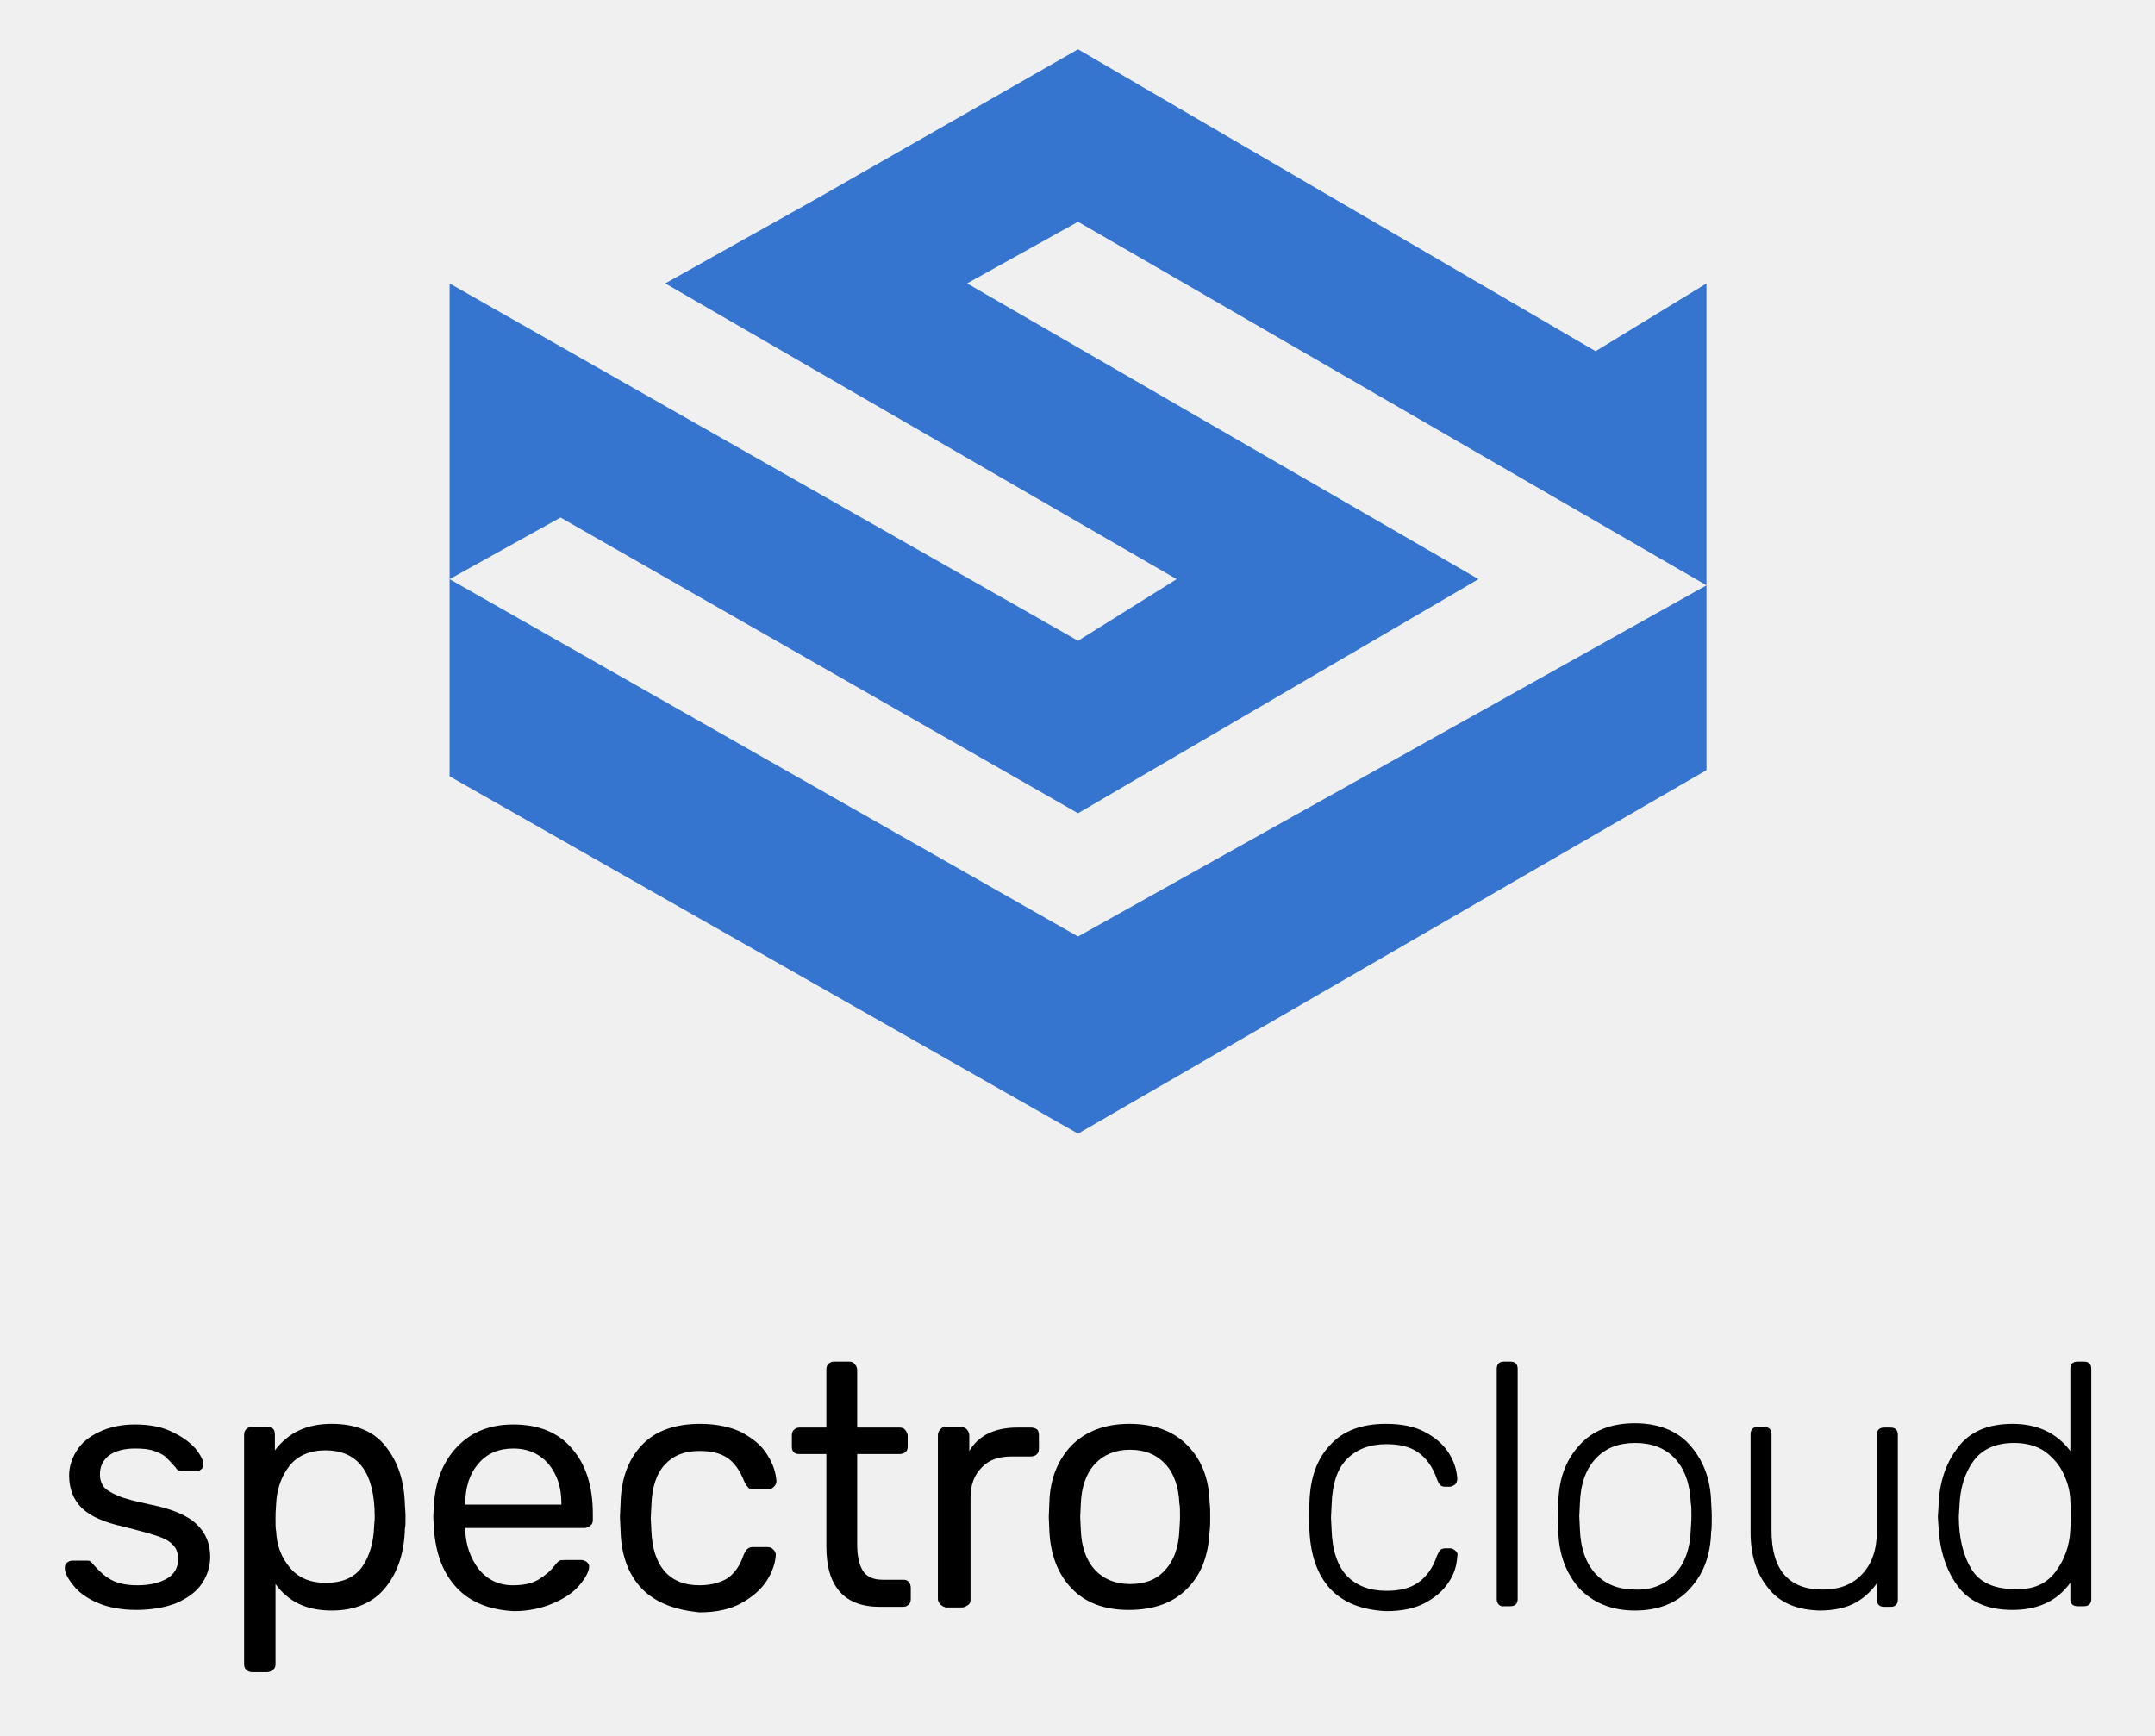
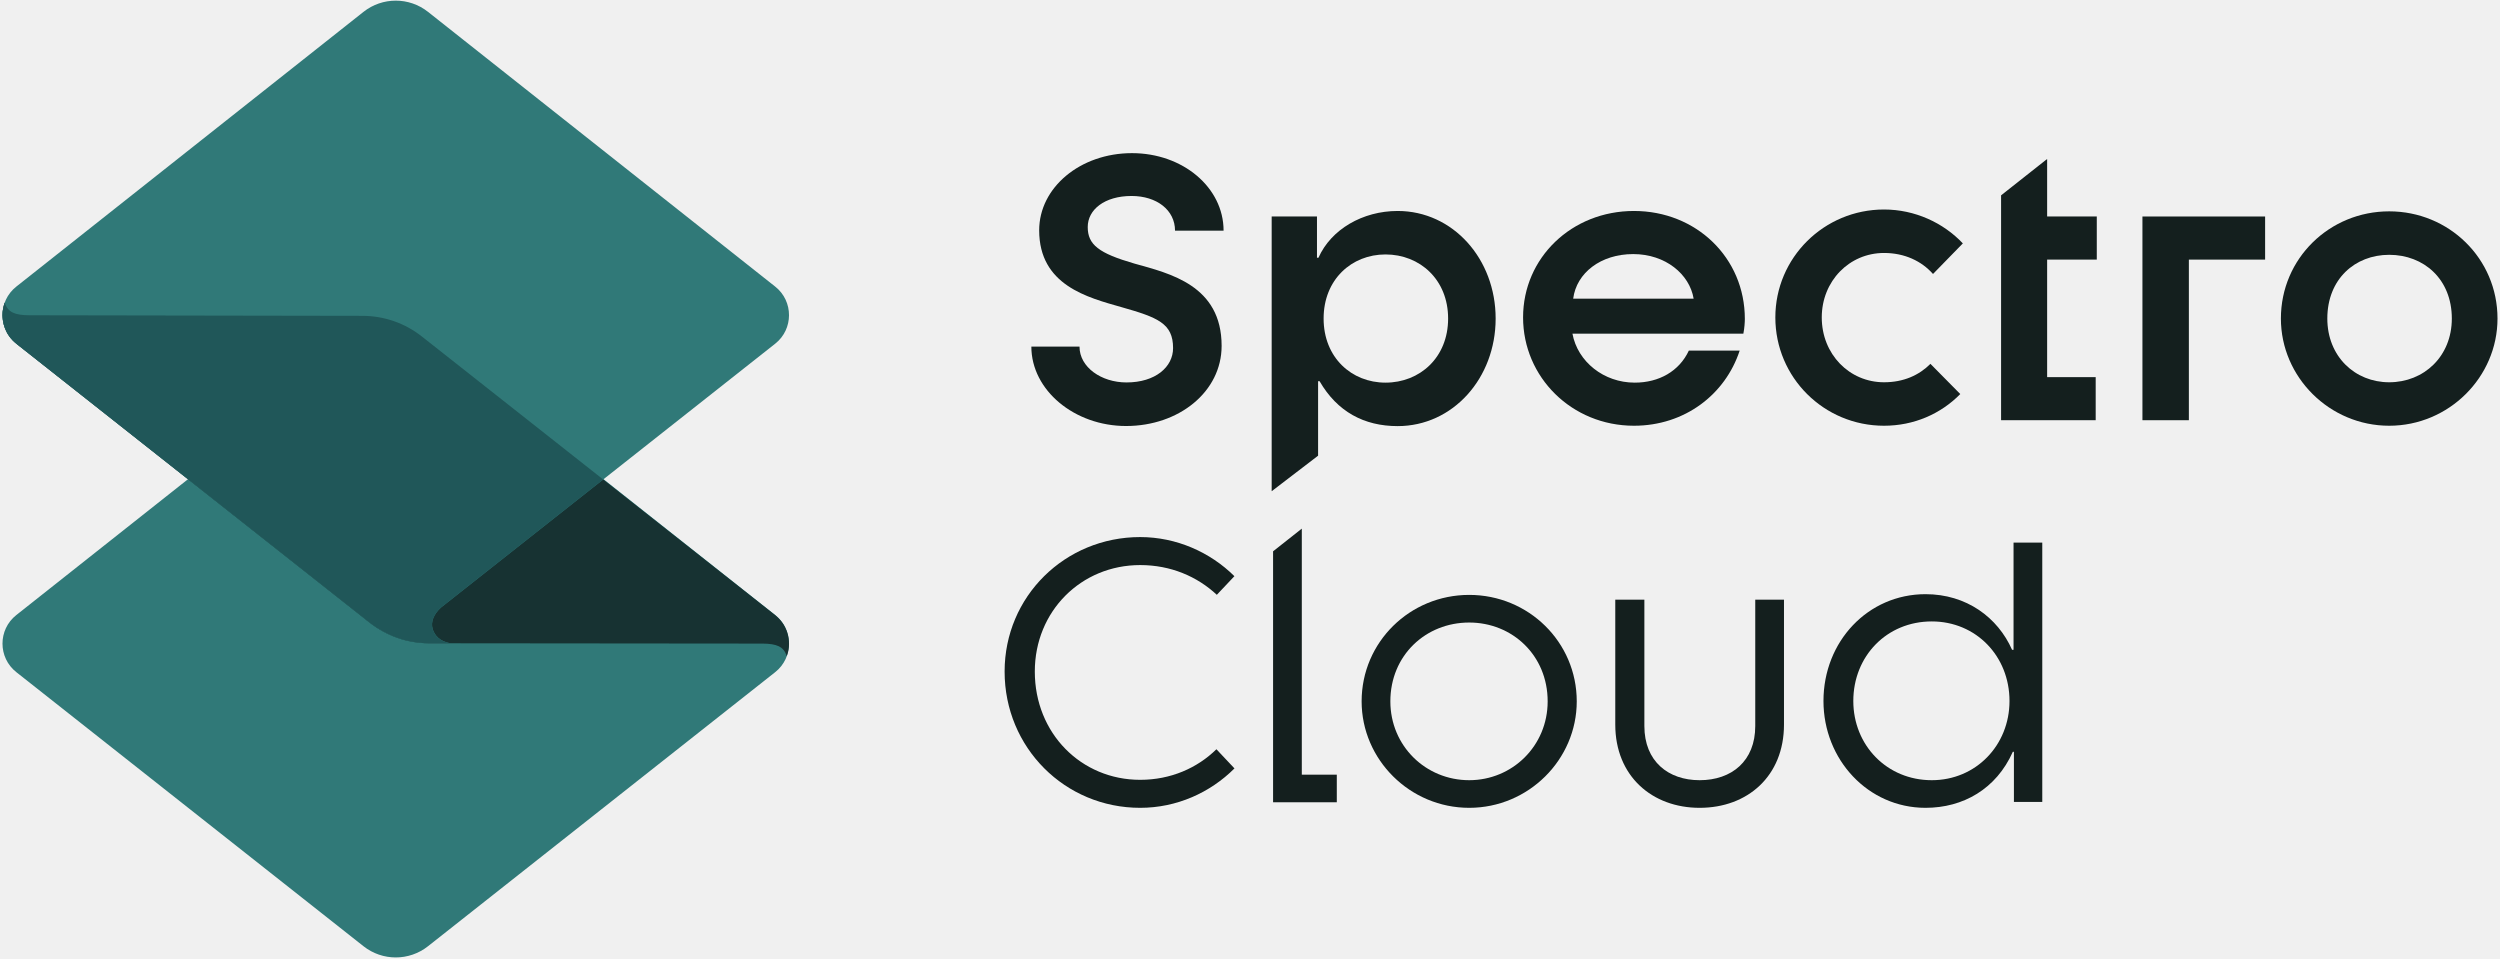
- <svg xmlns="http://www.w3.org/2000/svg" width="658" height="530" viewBox="0 0 658 530" fill="none">
-   <g clip-path="url(#clip0_1831_13097)">
-     <path d="M329.167 346.161L137.273 237.045V176.843L329.167 285.959L521.061 178.724V235.163L329.167 346.161Z" fill="#3575CF" />
-     <path d="M329.167 248.332L171.137 158.029L137.273 176.843V146.742V86.54L329.167 195.656L359.268 176.843L203.119 86.54L250.152 60.201L329.167 15.05L487.197 107.234L521.061 86.54V178.724L329.167 67.727L295.304 86.54L451.452 176.843" fill="white" />
-     <path d="M329.167 248.332L171.137 158.029L137.273 176.843V146.742V86.54L329.167 195.656L359.268 176.843L203.119 86.54L250.152 60.201L329.167 15.05L487.197 107.234L521.061 86.54V178.724L329.167 67.727L295.304 86.54L451.452 176.843" fill="#3575CF" />
+ <svg xmlns="http://www.w3.org/2000/svg" version="1.1" id="svg1" width="668" height="256" viewBox="0 0 668 256">
+   <defs id="defs1" />
+   <g id="g1">
+     <g id="group-R5">
+       <path id="path2" d="m 2066.84,1225.36 h 96.5 c 0,-41.43 43.93,-71.77 94.14,-71.77 58.05,0 93.36,31.07 93.36,68.81 0,49.58 -30.59,61.42 -103.56,82.13 -67.47,19.24 -164.77,43.66 -164.77,153.92 0,85.84 82.38,154.66 185.95,154.66 102,0 183.6,-68.82 183.6,-155.41 h -97.3 c 0,41.45 -36.86,69.56 -87.07,69.56 -54.14,0 -87.88,-27.37 -87.88,-62.15 0,-35.52 21.97,-52.53 93.37,-73.26 71.4,-19.97 174.95,-43.66 174.95,-165 0,-91.76 -85.51,-160.58 -191.43,-160.58 -103.56,0 -189.86,71.78 -189.86,159.09" style="fill:#141f1e;fill-opacity:1;fill-rule:nonzero;stroke:none" transform="matrix(0.1333333,0,0,-0.1333333,0,256)" />
+       <path id="path3" d="m 2902.03,1281.64 c 0,78.25 -56.83,128.46 -125.48,128.46 -67.93,0 -124.03,-50.21 -124.03,-128.46 0,-78.25 56.1,-128.45 124.03,-128.45 68.65,0 125.48,50.2 125.48,128.45 z m -353.6,204.5 h 90.8 v -82.7 h 2.96 c 25.1,56.86 88.58,93.77 158.71,93.77 110.72,0 196.37,-95.98 196.37,-215.57 0,-119.58 -85.65,-215.56 -196.37,-215.56 -67.18,0 -121.07,28.79 -156.5,90.06 h -2.95 V 1006.8 l -93.02,-71.21 v 550.55" style="fill:#141f1e;fill-opacity:1;fill-rule:nonzero;stroke:none" transform="matrix(0.1333333,0,0,-0.1333333,0,256)" />
+       <path id="path4" d="m 3394.04,1321.51 c -8.12,48.73 -56.09,89.31 -121.07,89.31 -64.96,0 -113.67,-37.63 -120.31,-89.31 z m -341.79,-37.65 c 0,119.58 97.44,213.35 222.2,213.35 124.77,0 222.21,-93.77 222.21,-216.31 0,-6.63 -0.75,-18.45 -2.95,-29.52 h -342.54 c 10.33,-56.1 62.75,-98.19 124.77,-98.19 48.71,0 89.31,22.89 108.51,64.24 h 101.87 c -28.79,-87.85 -109.99,-150.61 -211.87,-150.61 -124.76,0 -222.2,97.45 -222.2,217.04" style="fill:#141f1e;fill-opacity:1;fill-rule:nonzero;stroke:none" transform="matrix(0.1333333,0,0,-0.1333333,0,256)" />
+       <path id="path5" d="m 3557.79,1283.86 c 0,119.58 97.44,216.3 217.77,216.3 62.01,0 118.85,-26.58 157.99,-67.91 l -59.81,-61.29 c -22.89,25.84 -56.83,42.09 -98.18,42.09 -69.39,0 -124.75,-56.11 -124.75,-129.19 0,-73.81 55.36,-129.93 124.75,-129.93 39.12,0 70.14,14.03 93.03,36.92 l 59.78,-60.53 c -39.12,-39.86 -93.01,-63.5 -152.81,-63.5 -120.33,0 -217.77,96.7 -217.77,217.04" style="fill:#141f1e;fill-opacity:1;fill-rule:nonzero;stroke:none" transform="matrix(0.1333333,0,0,-0.1333333,0,256)" />
+       <path id="path6" d="m 4010.17,1528.55 92.29,72.86 v -115.27 h 99.5 v -86.39 h -99.5 v -235.48 h 97.3 v -86.37 h -189.59 v 450.65" style="fill:#141f1e;fill-opacity:1;fill-rule:nonzero;stroke:none" transform="matrix(0.1333333,0,0,-0.1333333,0,256)" />
+       <path id="path7" d="m 4293.45,1486.14 h 245.84 v -86.39 H 4386.48 V 1077.9 h -93.03 v 408.24" style="fill:#141f1e;fill-opacity:1;fill-rule:nonzero;stroke:none" transform="matrix(0.1333333,0,0,-0.1333333,0,256)" />
+       <path id="path8" d="m 4913.46,1281.64 c 0,78.99 -56.11,127.72 -125.51,127.72 -68.65,0 -124,-48.73 -124,-127.72 0,-76.03 55.35,-127.71 124,-127.71 69.4,0 125.51,51.68 125.51,127.71 z m -342.54,0 c 0,120.34 97.45,214.83 217.03,214.83 119.59,0 217.05,-94.49 217.05,-214.83 0,-117.37 -97.46,-214.82 -217.05,-214.82 -119.58,0 -217.03,97.45 -217.03,214.82" style="fill:#141f1e;fill-opacity:1;fill-rule:nonzero;stroke:none" transform="matrix(0.1333333,0,0,-0.1333333,0,256)" />
+       <path id="path9" d="m 3101.51,514.461 c 0,92.277 -70.88,157.988 -157.24,157.988 -87.11,0 -157.99,-65.711 -157.99,-157.988 0,-89.313 70.88,-157.973 157.99,-157.973 86.36,0 157.24,68.66 157.24,157.973 z m -372.81,0 c 0,118.867 96.72,213.359 215.57,213.359 118.84,0 215.54,-94.492 215.54,-213.359 0,-116.641 -96.7,-213.34 -215.54,-213.34 -118.85,0 -215.57,96.699 -215.57,213.34" style="fill:#141f1e;fill-opacity:1;fill-rule:nonzero;stroke:none" transform="matrix(0.1333333,0,0,-0.1333333,0,256)" />
+       <path id="path10" d="m 3237.01,467.961 v 250.25 h 58.32 V 465.012 c 0,-70.883 47.99,-108.524 110.74,-108.524 64.22,0 111.46,38.383 111.46,108.524 v 253.199 h 57.58 v -250.25 c 0,-103.34 -73.08,-166.84 -169.04,-166.84 -95.23,0 -169.06,63.5 -169.06,166.84" style="fill:#141f1e;fill-opacity:1;fill-rule:nonzero;stroke:none" transform="matrix(0.1333333,0,0,-0.1333333,0,256)" />
+       <path id="path11" d="m 4027.04,515.199 c 0,90.063 -67.19,159.461 -155.78,159.461 -90.06,0 -157.23,-69.398 -157.23,-159.461 0,-88.57 67.17,-158.711 157.23,-158.711 88.59,0 155.78,70.141 155.78,158.711 z m -372.81,0 c 0,119.59 89.33,214.082 204.49,214.082 81.93,0 144.69,-46.5 173.47,-111.461 h 2.95 v 214.821 h 57.58 v -519.7 h -56.83 v 100.387 h -2.21 c -33.22,-74.547 -99.67,-112.207 -174.96,-112.207 -115.16,0 -204.49,96.699 -204.49,214.078" style="fill:#141f1e;fill-opacity:1;fill-rule:nonzero;stroke:none" transform="matrix(0.1333333,0,0,-0.1333333,0,256)" />
+       <path id="path12" d="m 2608.82,367.57 v 493.051 l -57.58,-45.449 V 312.199 h 127.71 v 55.371 h -70.13" style="fill:#141f1e;fill-opacity:1;fill-rule:nonzero;stroke:none" transform="matrix(0.1333333,0,0,-0.1333333,0,256)" />
+       <path id="path13" d="m 2284.89,357.238 c -118.1,0 -211.13,93 -211.13,217.024 0,121.078 93.03,213.34 211.13,213.34 61.28,0 114.17,-22.832 153.63,-59.59 l 35.22,37.328 c -48.5,48.039 -116.14,78.371 -188.85,78.371 -150.58,0 -271.65,-118.859 -271.65,-269.449 0,-152.813 121.07,-273.141 271.65,-273.141 73.09,0 140.27,30.277 188.98,78.988 L 2437.7,418.5 c -38.38,-37.648 -91.54,-61.262 -152.81,-61.262" style="fill:#141f1e;fill-opacity:1;fill-rule:nonzero;stroke:none" transform="matrix(0.1333333,0,0,-0.1333333,0,256)" />
+       <path id="path14" d="M 728.488,23.73 32.75,572.969 c -36.973,29.179 -37.004,85.23 -0.066,114.461 l 695.711,550.54 c 37.914,30.01 91.484,30.01 129.402,0 L 1553.51,687.43 c 36.94,-29.231 36.9,-85.282 -0.07,-114.461 L 857.699,23.73 c -37.879,-29.902 -91.328,-29.902 -129.211,0" style="fill:#307978;fill-opacity:1;fill-rule:nonzero;stroke:none" transform="matrix(0.1333333,0,0,-0.1333333,0,256)" />
+       <path id="path15" d="m 1552.36,688.172 -0.11,0.058 -706.934,557.53 c -33.832,26.68 -75.64,41.22 -118.722,41.3 l -666.934,1.15 c -29.211,0.09 -43.891,5.31 -50.168,25.27 C 6.223,1304.48 5,1295.84 5,1289.11 c 0,-13.44 3.289,-38.58 28.789,-58.74 l 0.039,-0.03 L 740.793,672.238 C 774.676,645.5 816.566,630.93 859.73,630.891 l 668.62,-0.641 c 27.95,-0.309 42.21,-5.711 48.35,-25.219 3.27,8.989 4.49,17.641 4.49,24.36 0,13.449 -3.29,38.609 -28.83,58.781" style="fill:#173232;fill-opacity:1;fill-rule:nonzero;stroke:none" transform="matrix(0.1333333,0,0,-0.1333333,0,256)" />
+       <path id="path16" d="m 1553.51,1345.65 -695.709,550.54 c -37.922,30.01 -91.488,30.01 -129.406,0 L 32.684,1345.65 C -4.254,1316.42 -4.219,1260.37 32.75,1231.19 L 723.02,686.27 c 0.789,-0.942 1.785,-1.93 3.078,-2.961 38.965,-31.297 58.894,-38.95 85.031,-46.129 26.137,-7.168 48.601,-6.328 57.871,-6.328 h 34.723 c -23.246,3.117 -33.317,17.257 -36.692,28.679 -4.343,14.699 2.813,30.391 16.602,42.891 l 669.807,528.768 c 36.97,29.18 37,85.23 0.07,114.46" style="fill:#307978;fill-opacity:1;fill-rule:nonzero;stroke:none" transform="matrix(0.1333333,0,0,-0.1333333,0,256)" />
+       <path id="path17" d="M 883.633,702.422 1208.78,959.105 845.316,1245.76 c -33.832,26.68 -75.64,41.22 -118.722,41.3 l -666.934,1.15 c -29.211,0.09 -43.945,5.44 -50.223,25.4 -4.75,-13.74 -5.051,-23.9 -3.77,-34.54 1.32,-10.99 6.035,-23.78 13.215,-33.5 3.859,-5.22 8.73,-10.32 14.906,-15.2 l 0.035,-0.03 L 723.02,686.27 h 0.003 c 0,0 16.43,-14.161 31.704,-24.008 17.644,-11.371 36.828,-20 57.015,-25.223 l 0.973,-0.238 c 15.273,-3.871 31.055,-5.903 47.015,-5.91 l 43.993,-0.039 c -23.246,3.117 -33.317,17.257 -36.692,28.679 -4.343,14.699 2.813,30.391 16.602,42.891" style="fill:#205759;fill-opacity:1;fill-rule:nonzero;stroke:none" transform="matrix(0.1333333,0,0,-0.1333333,0,256)" />
+     </g>
  </g>
-   <path d="M29.569 489.329C26.183 487.824 23.737 485.943 22.232 483.873C20.539 481.804 19.786 480.11 19.786 478.794C19.786 478.041 19.974 477.477 20.539 477.1C21.103 476.724 21.479 476.536 22.044 476.536H26.559C26.935 476.536 27.311 476.536 27.5 476.724C27.688 476.912 28.064 477.1 28.44 477.665C30.133 479.546 31.826 481.239 33.896 482.368C35.965 483.497 38.599 484.061 41.986 484.061C45.748 484.061 48.758 483.309 51.016 481.992C53.273 480.675 54.402 478.605 54.402 475.972C54.402 474.278 53.838 472.773 52.897 471.833C51.956 470.704 50.263 469.763 48.006 469.011C45.748 468.258 42.362 467.318 37.847 466.189C31.826 464.872 27.5 462.991 24.866 460.357C22.42 457.911 21.103 454.525 21.103 450.574C21.103 447.94 21.856 445.494 23.361 443.049C24.866 440.603 27.123 438.722 30.322 437.217C33.52 435.712 37.094 434.959 41.233 434.959C45.748 434.959 49.511 435.712 52.521 437.217C55.719 438.722 57.977 440.415 59.67 442.296C61.175 444.177 62.116 445.871 62.116 447.188C62.116 447.752 61.928 448.316 61.363 448.693C60.987 449.069 60.422 449.257 59.67 449.257H55.719C54.779 449.257 54.026 448.881 53.65 448.128C52.521 446.811 51.392 445.682 50.64 444.93C49.887 444.177 48.57 443.613 47.065 443.049C45.56 442.484 43.679 442.296 41.233 442.296C37.847 442.296 35.213 443.049 33.332 444.366C31.45 445.871 30.51 447.752 30.51 450.198C30.51 451.703 30.886 452.831 31.638 453.96C32.391 454.901 33.896 455.842 36.154 456.782C38.411 457.723 41.609 458.475 45.936 459.416C52.521 460.733 57.412 462.802 60.046 465.436C62.868 468.07 64.185 471.456 64.185 475.407C64.185 478.417 63.244 481.239 61.551 483.685C59.858 486.131 57.224 488.012 53.838 489.517C50.452 490.834 46.313 491.586 41.609 491.586C37.094 491.586 32.955 490.834 29.569 489.329Z" fill="black" />
-   <path d="M75.284 510.023C74.907 509.647 74.531 509.082 74.531 508.142V438.157C74.531 437.404 74.719 436.84 75.284 436.276C75.66 435.899 76.413 435.711 76.977 435.711H81.492C82.245 435.711 82.809 435.899 83.373 436.276C83.75 436.652 83.938 437.216 83.938 438.157V442.86C88.077 437.404 93.721 434.771 101.246 434.771C108.583 434.771 114.227 437.028 117.801 441.731C121.564 446.435 123.445 452.267 123.633 459.604C123.633 460.356 123.822 461.485 123.822 463.178C123.822 464.871 123.822 466 123.633 466.753C123.445 473.902 121.564 479.922 117.801 484.625C114.039 489.329 108.583 491.774 101.246 491.774C93.721 491.774 88.077 489.14 84.126 483.685V508.142C84.126 508.894 83.938 509.459 83.373 509.835C82.997 510.211 82.245 510.587 81.68 510.587H76.977C76.413 510.587 75.848 510.399 75.284 510.023ZM110.464 478.605C112.722 475.407 114.039 471.268 114.227 466.188C114.227 465.436 114.415 464.495 114.415 463.178C114.415 449.633 109.335 442.86 99.365 442.86C94.473 442.86 90.71 444.553 88.265 447.752C85.819 450.95 84.502 454.901 84.314 459.228C84.314 459.98 84.126 461.297 84.126 463.366C84.126 465.436 84.126 466.753 84.314 467.505C84.502 471.832 85.819 475.407 88.453 478.605C91.087 481.803 94.661 483.308 99.553 483.308C104.444 483.308 108.019 481.803 110.464 478.605Z" fill="black" />
-   <path d="M139.625 485.002C135.298 480.487 133.041 474.467 132.476 466.753L132.288 463.179L132.476 459.792C132.852 452.267 135.298 446.247 139.625 441.732C143.952 437.217 149.596 434.959 156.745 434.959C164.459 434.959 170.479 437.405 174.618 442.296C178.945 447.188 181.014 453.96 181.014 462.238V464.119C181.014 464.872 180.826 465.436 180.262 465.812C179.885 466.189 179.133 466.565 178.568 466.565H142.071V467.506C142.259 472.021 143.764 475.972 146.21 479.17C148.844 482.368 152.23 484.061 156.557 484.061C159.943 484.061 162.577 483.497 164.647 482.18C166.716 480.863 168.221 479.546 169.35 478.041C169.914 477.288 170.479 476.724 170.855 476.536C171.231 476.348 171.796 476.348 172.736 476.348H177.44C178.004 476.348 178.568 476.536 179.133 476.912C179.509 477.288 179.885 477.665 179.885 478.229C179.885 479.734 178.945 481.615 177.063 483.873C175.182 486.131 172.548 488.012 168.974 489.517C165.587 491.022 161.448 491.963 156.933 491.963C149.596 491.586 143.764 489.329 139.625 485.002ZM171.419 459.228V459.04C171.419 454.148 170.102 450.198 167.469 446.999C164.835 443.989 161.26 442.296 156.745 442.296C152.23 442.296 148.655 443.801 146.022 446.999C143.388 450.009 142.071 454.148 142.071 459.04V459.416H171.419V459.228Z" fill="black" />
-   <path d="M196.064 485.19C191.925 480.863 189.667 475.031 189.479 467.317L189.291 463.178L189.479 459.039C189.667 451.326 191.925 445.494 196.064 441.167C200.203 436.84 206.223 434.771 213.748 434.771C218.828 434.771 223.155 435.711 226.541 437.404C229.927 439.286 232.561 441.355 234.254 444.177C235.948 446.811 236.888 449.445 237.076 452.267C237.076 452.831 236.888 453.395 236.324 453.96C235.759 454.524 235.195 454.712 234.631 454.712H229.927C229.175 454.712 228.61 454.524 228.422 454.148C228.046 453.772 227.67 453.207 227.294 452.455C225.977 449.068 224.283 446.623 222.026 445.118C219.768 443.613 216.946 443.048 213.56 443.048C209.045 443.048 205.658 444.365 203.025 447.187C200.391 450.009 199.074 454.148 198.886 459.792L198.698 463.555L198.886 467.317C199.074 472.961 200.579 477.1 203.025 479.922C205.658 482.744 209.045 484.061 213.56 484.061C216.946 484.061 219.768 483.308 222.026 481.991C224.283 480.486 225.977 478.041 227.105 474.654C227.482 473.902 227.858 473.149 228.234 472.961C228.61 472.585 229.175 472.397 229.739 472.397H234.442C235.007 472.397 235.571 472.585 236.136 473.149C236.7 473.714 236.888 474.278 236.888 474.842C236.7 477.476 235.759 480.11 234.066 482.744C232.373 485.378 229.739 487.635 226.353 489.517C222.966 491.398 218.639 492.339 213.56 492.339C206.223 491.586 200.391 489.517 196.064 485.19Z" fill="black" />
-   <path d="M252.317 472.209V443.989H244.039C243.286 443.989 242.722 443.801 242.346 443.425C241.969 443.049 241.781 442.484 241.781 441.732V438.345C241.781 437.593 241.969 437.028 242.346 436.652C242.722 436.276 243.286 435.9 244.039 435.9H252.317V418.215C252.317 417.463 252.505 416.898 252.881 416.522C253.257 416.146 253.822 415.77 254.574 415.77H259.277C260.03 415.77 260.594 415.958 260.971 416.522C261.347 416.898 261.723 417.651 261.723 418.215V435.9H274.704C275.457 435.9 276.021 436.088 276.397 436.652C276.774 437.028 277.15 437.781 277.15 438.345V441.732C277.15 442.484 276.962 443.049 276.397 443.425C276.021 443.801 275.269 443.989 274.704 443.989H261.723V471.456C261.723 475.031 262.288 477.665 263.416 479.546C264.545 481.427 266.615 482.368 269.437 482.368H275.833C276.586 482.368 277.15 482.556 277.526 483.12C277.902 483.497 278.091 484.249 278.091 484.814V488.2C278.091 488.953 277.902 489.517 277.526 489.893C277.15 490.269 276.586 490.646 275.833 490.646H268.684C257.772 490.646 252.317 484.437 252.317 472.209Z" fill="black" />
-   <path d="M287.121 489.893C286.744 489.516 286.368 488.952 286.368 488.199V438.345C286.368 437.592 286.556 437.028 287.121 436.463C287.497 435.899 288.061 435.711 288.814 435.711H293.329C294.082 435.711 294.646 435.899 295.21 436.463C295.587 436.84 295.963 437.592 295.963 438.345V443.048C298.785 438.345 303.676 435.899 310.637 435.899H314.776C315.528 435.899 316.093 436.087 316.657 436.463C317.034 436.84 317.222 437.404 317.222 438.345V442.296C317.222 443.048 317.034 443.612 316.657 443.989C316.281 444.365 315.717 444.741 314.776 444.741H308.756C304.805 444.741 301.795 445.87 299.725 448.128C297.468 450.385 296.339 453.395 296.339 457.346V488.388C296.339 489.14 296.151 489.705 295.587 490.081C295.022 490.457 294.458 490.833 293.705 490.833H288.814C288.061 490.645 287.497 490.269 287.121 489.893Z" fill="black" />
-   <path d="M327.192 485.001C323.053 480.674 320.796 474.842 320.42 467.693L320.231 463.178L320.42 458.663C320.608 451.514 323.053 445.682 327.192 441.355C331.519 437.028 337.351 434.771 344.877 434.771C352.402 434.771 358.422 437.028 362.561 441.355C366.888 445.682 369.146 451.514 369.334 458.663C369.522 460.168 369.522 461.673 369.522 463.178C369.522 464.683 369.522 466.188 369.334 467.693C368.957 474.842 366.888 480.674 362.561 485.001C358.422 489.329 352.402 491.586 344.688 491.586C337.351 491.586 331.519 489.517 327.192 485.001ZM355.788 479.358C358.422 476.536 359.927 472.397 360.115 467.129C360.115 466.377 360.303 465.06 360.303 463.178C360.303 461.297 360.303 459.792 360.115 459.228C359.927 453.96 358.422 449.821 355.788 446.999C353.154 444.177 349.58 442.672 345.065 442.672C340.55 442.672 336.975 444.177 334.341 446.999C331.707 449.821 330.202 453.96 330.014 459.228L329.826 463.178L330.014 467.129C330.202 472.397 331.707 476.536 334.341 479.358C336.975 482.18 340.55 483.685 345.065 483.685C349.58 483.685 353.154 482.368 355.788 479.358Z" fill="black" />
-   <path d="M406.209 485.19C402.258 480.863 400.188 475.031 399.812 467.317L399.624 463.178L399.812 459.039C400 451.326 402.07 445.494 406.209 441.167C410.159 436.84 415.803 434.771 423.14 434.771C427.844 434.771 431.794 435.523 434.993 437.216C438.191 438.909 440.637 440.979 442.33 443.613C444.023 446.246 444.775 448.88 444.964 451.514C444.964 452.079 444.775 452.643 444.399 453.207C443.835 453.584 443.27 453.96 442.706 453.96H441.201C440.448 453.96 440.072 453.772 439.696 453.395C439.32 453.019 439.132 452.455 438.755 451.702C437.438 447.752 435.369 445.118 432.923 443.425C430.478 441.731 427.279 440.979 423.329 440.979C418.249 440.979 414.298 442.484 411.288 445.494C408.278 448.504 406.773 453.207 406.585 459.604L406.397 463.366L406.585 467.129C406.773 473.526 408.466 478.229 411.288 481.239C414.298 484.249 418.249 485.754 423.329 485.754C427.279 485.754 430.478 485.001 432.923 483.308C435.369 481.615 437.438 478.981 438.755 475.031C439.132 474.278 439.508 473.526 439.696 473.337C439.884 473.149 440.448 472.773 441.201 472.773H442.706C443.27 472.773 443.835 472.961 444.399 473.525C444.964 473.902 445.152 474.466 444.964 475.219C444.775 478.041 444.023 480.674 442.33 483.12C440.637 485.754 438.191 487.823 434.993 489.517C431.794 491.21 427.844 491.962 423.14 491.962C415.991 491.586 410.347 489.517 406.209 485.19Z" fill="black" />
-   <path d="M457.568 489.893C457.192 489.517 457.004 488.953 457.004 488.2V418.027C457.004 417.275 457.192 416.71 457.568 416.334C457.945 415.958 458.509 415.77 459.261 415.77H461.143C461.895 415.77 462.46 415.958 462.836 416.334C463.212 416.71 463.4 417.275 463.4 418.027V488.2C463.4 488.953 463.212 489.517 462.836 489.893C462.46 490.269 461.895 490.458 461.143 490.458H459.261C458.509 490.646 457.945 490.269 457.568 489.893Z" fill="black" />
-   <path d="M482.214 485.002C478.264 480.487 476.006 474.843 475.818 467.694L475.63 463.179L475.818 458.664C476.006 451.515 478.076 445.871 482.214 441.356C486.165 436.841 491.997 434.583 499.146 434.583C506.295 434.583 512.127 436.841 516.078 441.356C520.029 445.871 522.286 451.515 522.475 458.664C522.475 459.416 522.663 460.921 522.663 463.179C522.663 465.436 522.663 466.942 522.475 467.694C522.286 474.843 520.217 480.487 516.078 485.002C512.127 489.517 506.295 491.775 499.146 491.775C491.997 491.775 486.353 489.329 482.214 485.002ZM511.375 480.675C514.385 477.477 516.078 472.962 516.266 466.942C516.266 466.189 516.454 464.872 516.454 462.991C516.454 461.11 516.454 459.793 516.266 459.04C516.078 453.208 514.385 448.505 511.375 445.306C508.365 442.108 504.226 440.603 499.334 440.603C494.255 440.603 490.304 442.108 487.294 445.306C484.284 448.505 482.591 453.02 482.403 459.04L482.214 462.991L482.403 466.942C482.591 472.774 484.284 477.477 487.294 480.675C490.304 483.873 494.443 485.378 499.334 485.378C504.226 485.567 508.365 483.873 511.375 480.675Z" fill="black" />
-   <path d="M539.97 485.001C536.396 480.674 534.515 475.03 534.515 467.881V437.969C534.515 437.216 534.703 436.652 535.079 436.275C535.455 435.899 536.02 435.711 536.772 435.711H538.654C539.406 435.711 539.97 435.899 540.347 436.275C540.723 436.652 540.911 437.216 540.911 437.969V467.317C540.911 479.357 546.179 485.378 556.526 485.378C561.606 485.378 565.556 483.872 568.566 480.674C571.576 477.476 573.082 473.149 573.082 467.505V438.157C573.082 437.404 573.27 436.84 573.646 436.463C574.022 436.087 574.587 435.899 575.339 435.899H577.22C577.973 435.899 578.537 436.087 578.914 436.463C579.29 436.84 579.478 437.404 579.478 438.157V488.388C579.478 489.14 579.29 489.705 578.914 490.081C578.537 490.457 577.973 490.645 577.22 490.645H575.339C574.587 490.645 574.022 490.457 573.646 490.081C573.27 489.705 573.082 489.14 573.082 488.388V483.496C571.012 486.318 568.566 488.388 565.933 489.705C563.299 491.021 559.724 491.774 555.585 491.774C548.813 491.586 543.545 489.516 539.97 485.001Z" fill="black" />
-   <path d="M597.725 484.249C594.151 479.358 592.269 473.338 591.893 466.189L591.705 463.179L591.893 460.168C592.081 453.019 593.963 446.999 597.725 442.108C601.3 437.216 606.944 434.771 614.469 434.771C622.182 434.771 628.014 437.593 632.153 443.049V418.027C632.153 417.275 632.341 416.71 632.718 416.334C633.094 415.958 633.658 415.77 634.411 415.77H636.292C637.045 415.77 637.609 415.958 637.985 416.334C638.362 416.71 638.55 417.275 638.55 418.027V488.2C638.55 488.953 638.362 489.517 637.985 489.893C637.609 490.269 637.045 490.458 636.292 490.458H634.411C633.658 490.458 633.094 490.269 632.718 489.893C632.341 489.517 632.153 488.953 632.153 488.2V483.309C628.014 488.953 622.182 491.586 614.469 491.586C606.944 491.586 601.3 489.141 597.725 484.249ZM627.638 479.922C630.46 476.16 631.965 471.833 632.153 466.941C632.153 466.189 632.341 464.872 632.341 462.802C632.341 460.733 632.341 459.416 632.153 458.663C632.153 455.653 631.401 452.831 630.084 450.009C628.767 447.187 626.886 445.118 624.44 443.237C621.994 441.543 618.796 440.603 615.033 440.603C609.389 440.603 605.251 442.484 602.617 446.059C599.983 449.633 598.478 454.336 598.29 459.98L598.102 462.99C598.102 469.575 599.418 474.843 601.864 478.982C604.31 483.12 608.825 485.19 614.845 485.19C620.677 485.566 624.816 483.685 627.638 479.922Z" fill="black" />
-   <defs>
-     <clipPath id="clip0_1831_13097">
-       <rect width="421.414" height="361.212" fill="white" transform="translate(118.462)" />
-     </clipPath>
-   </defs>
</svg>
